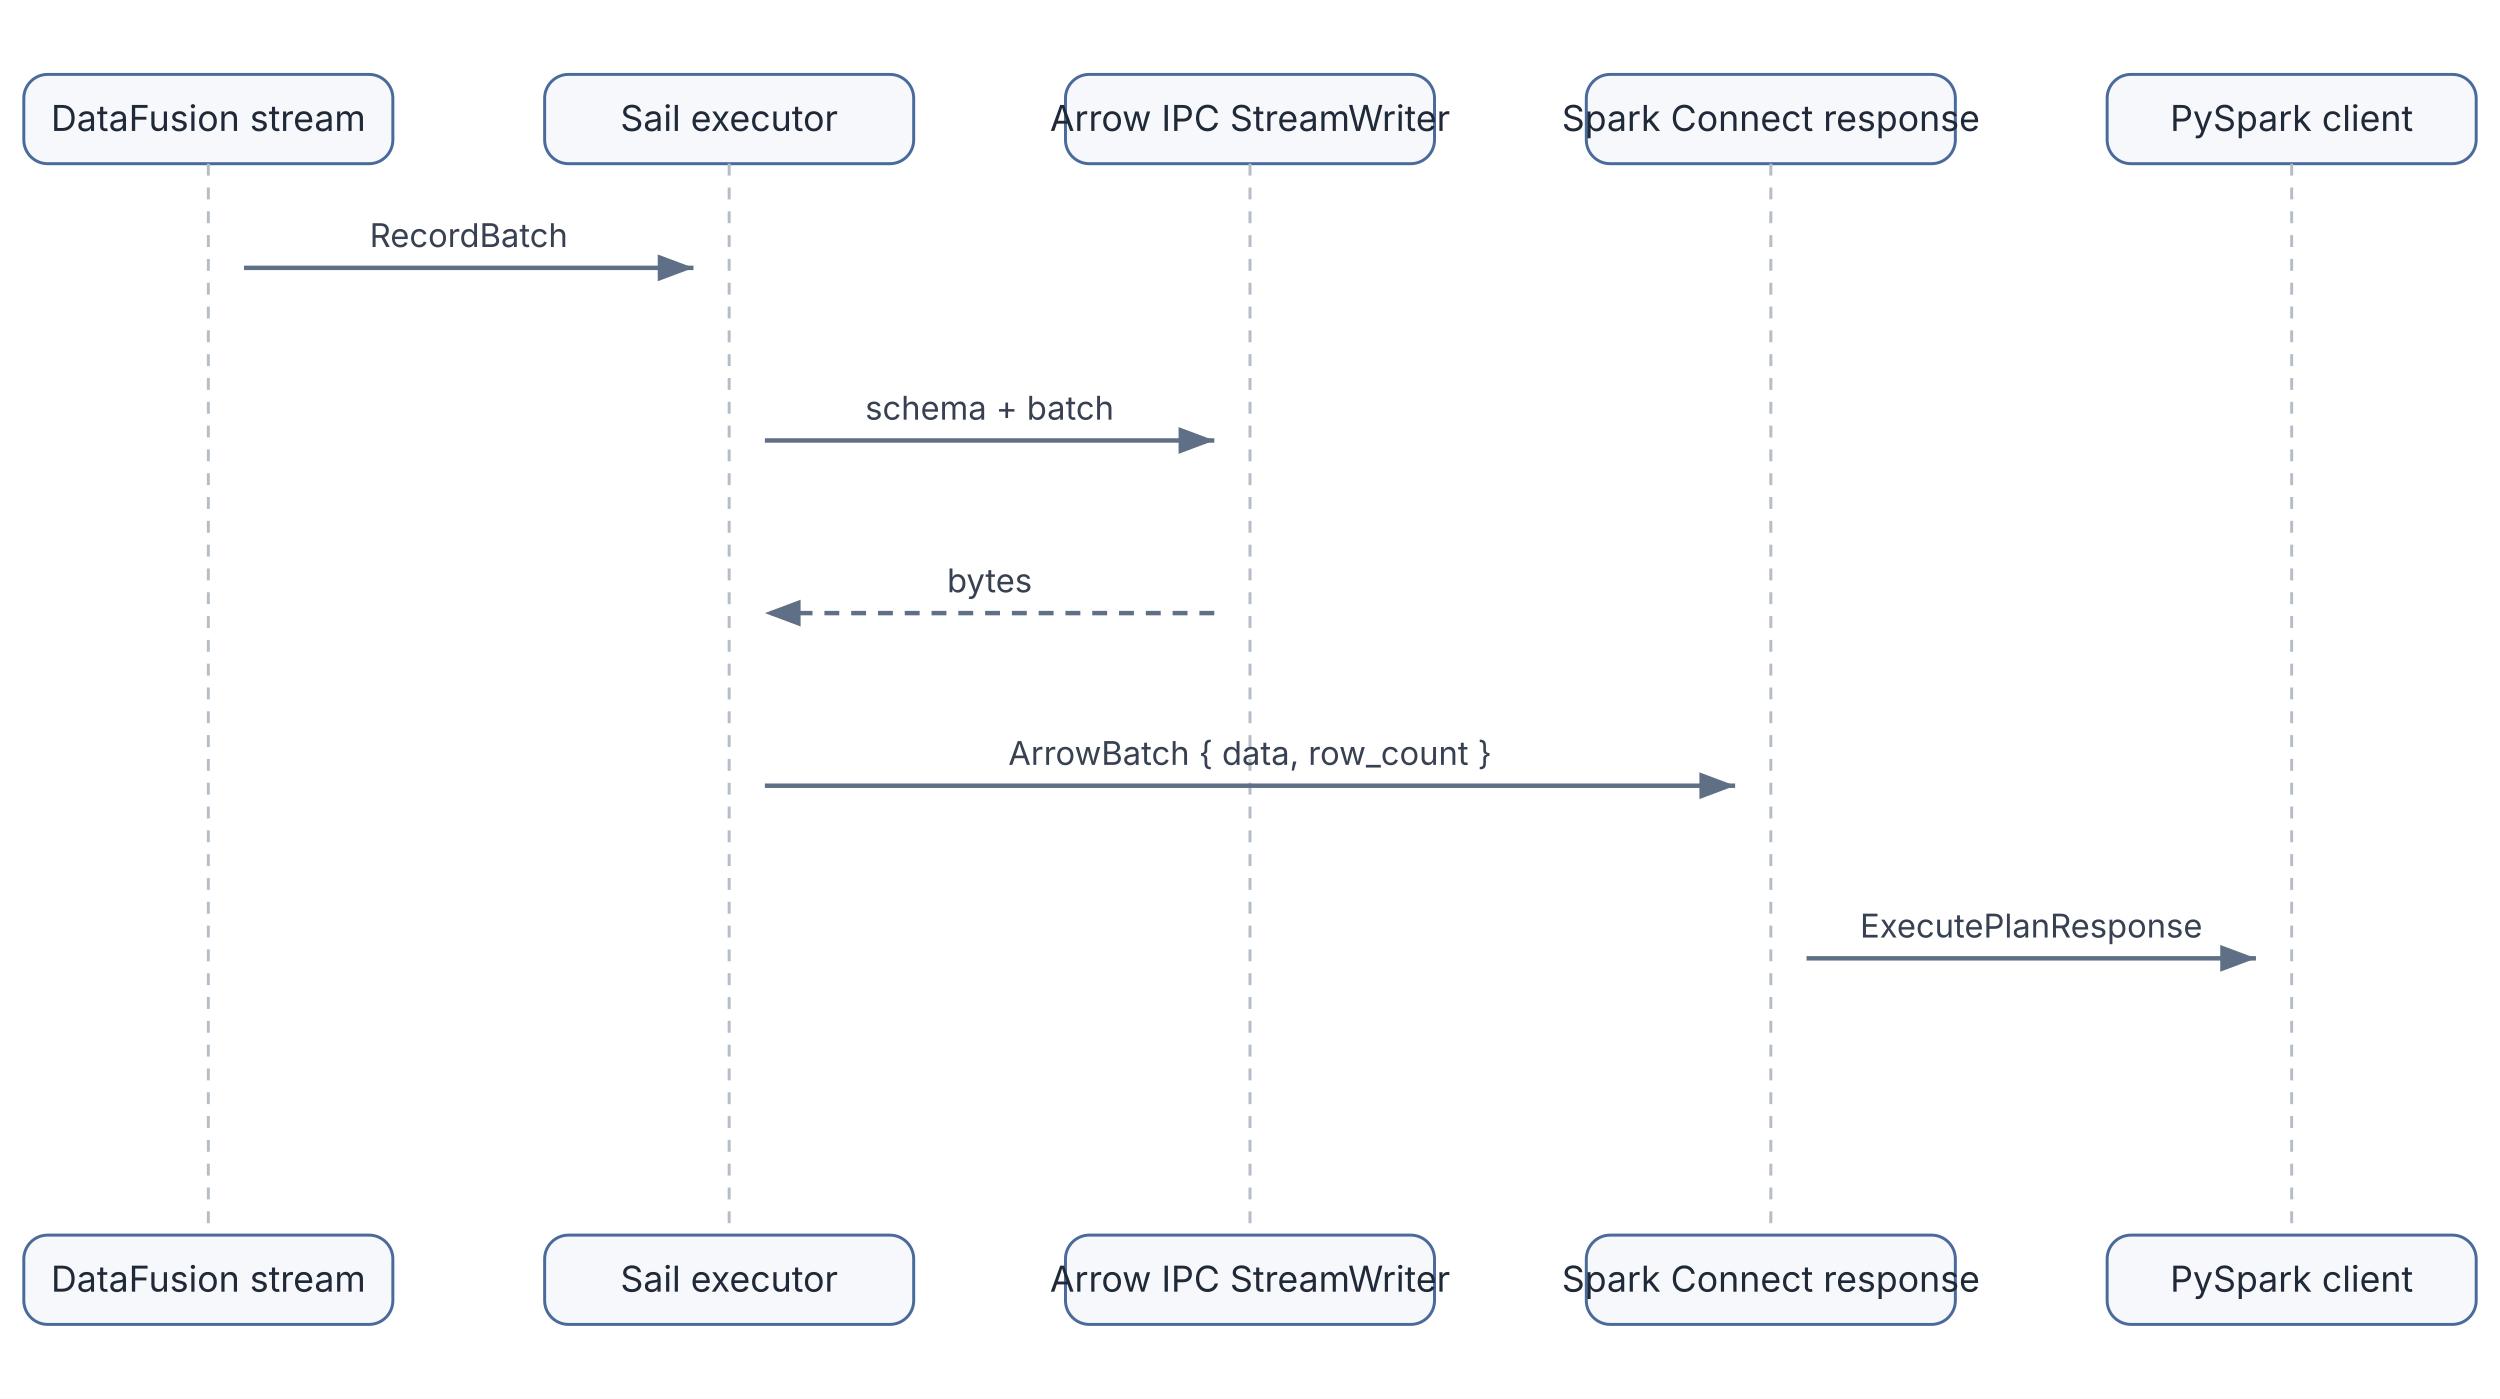
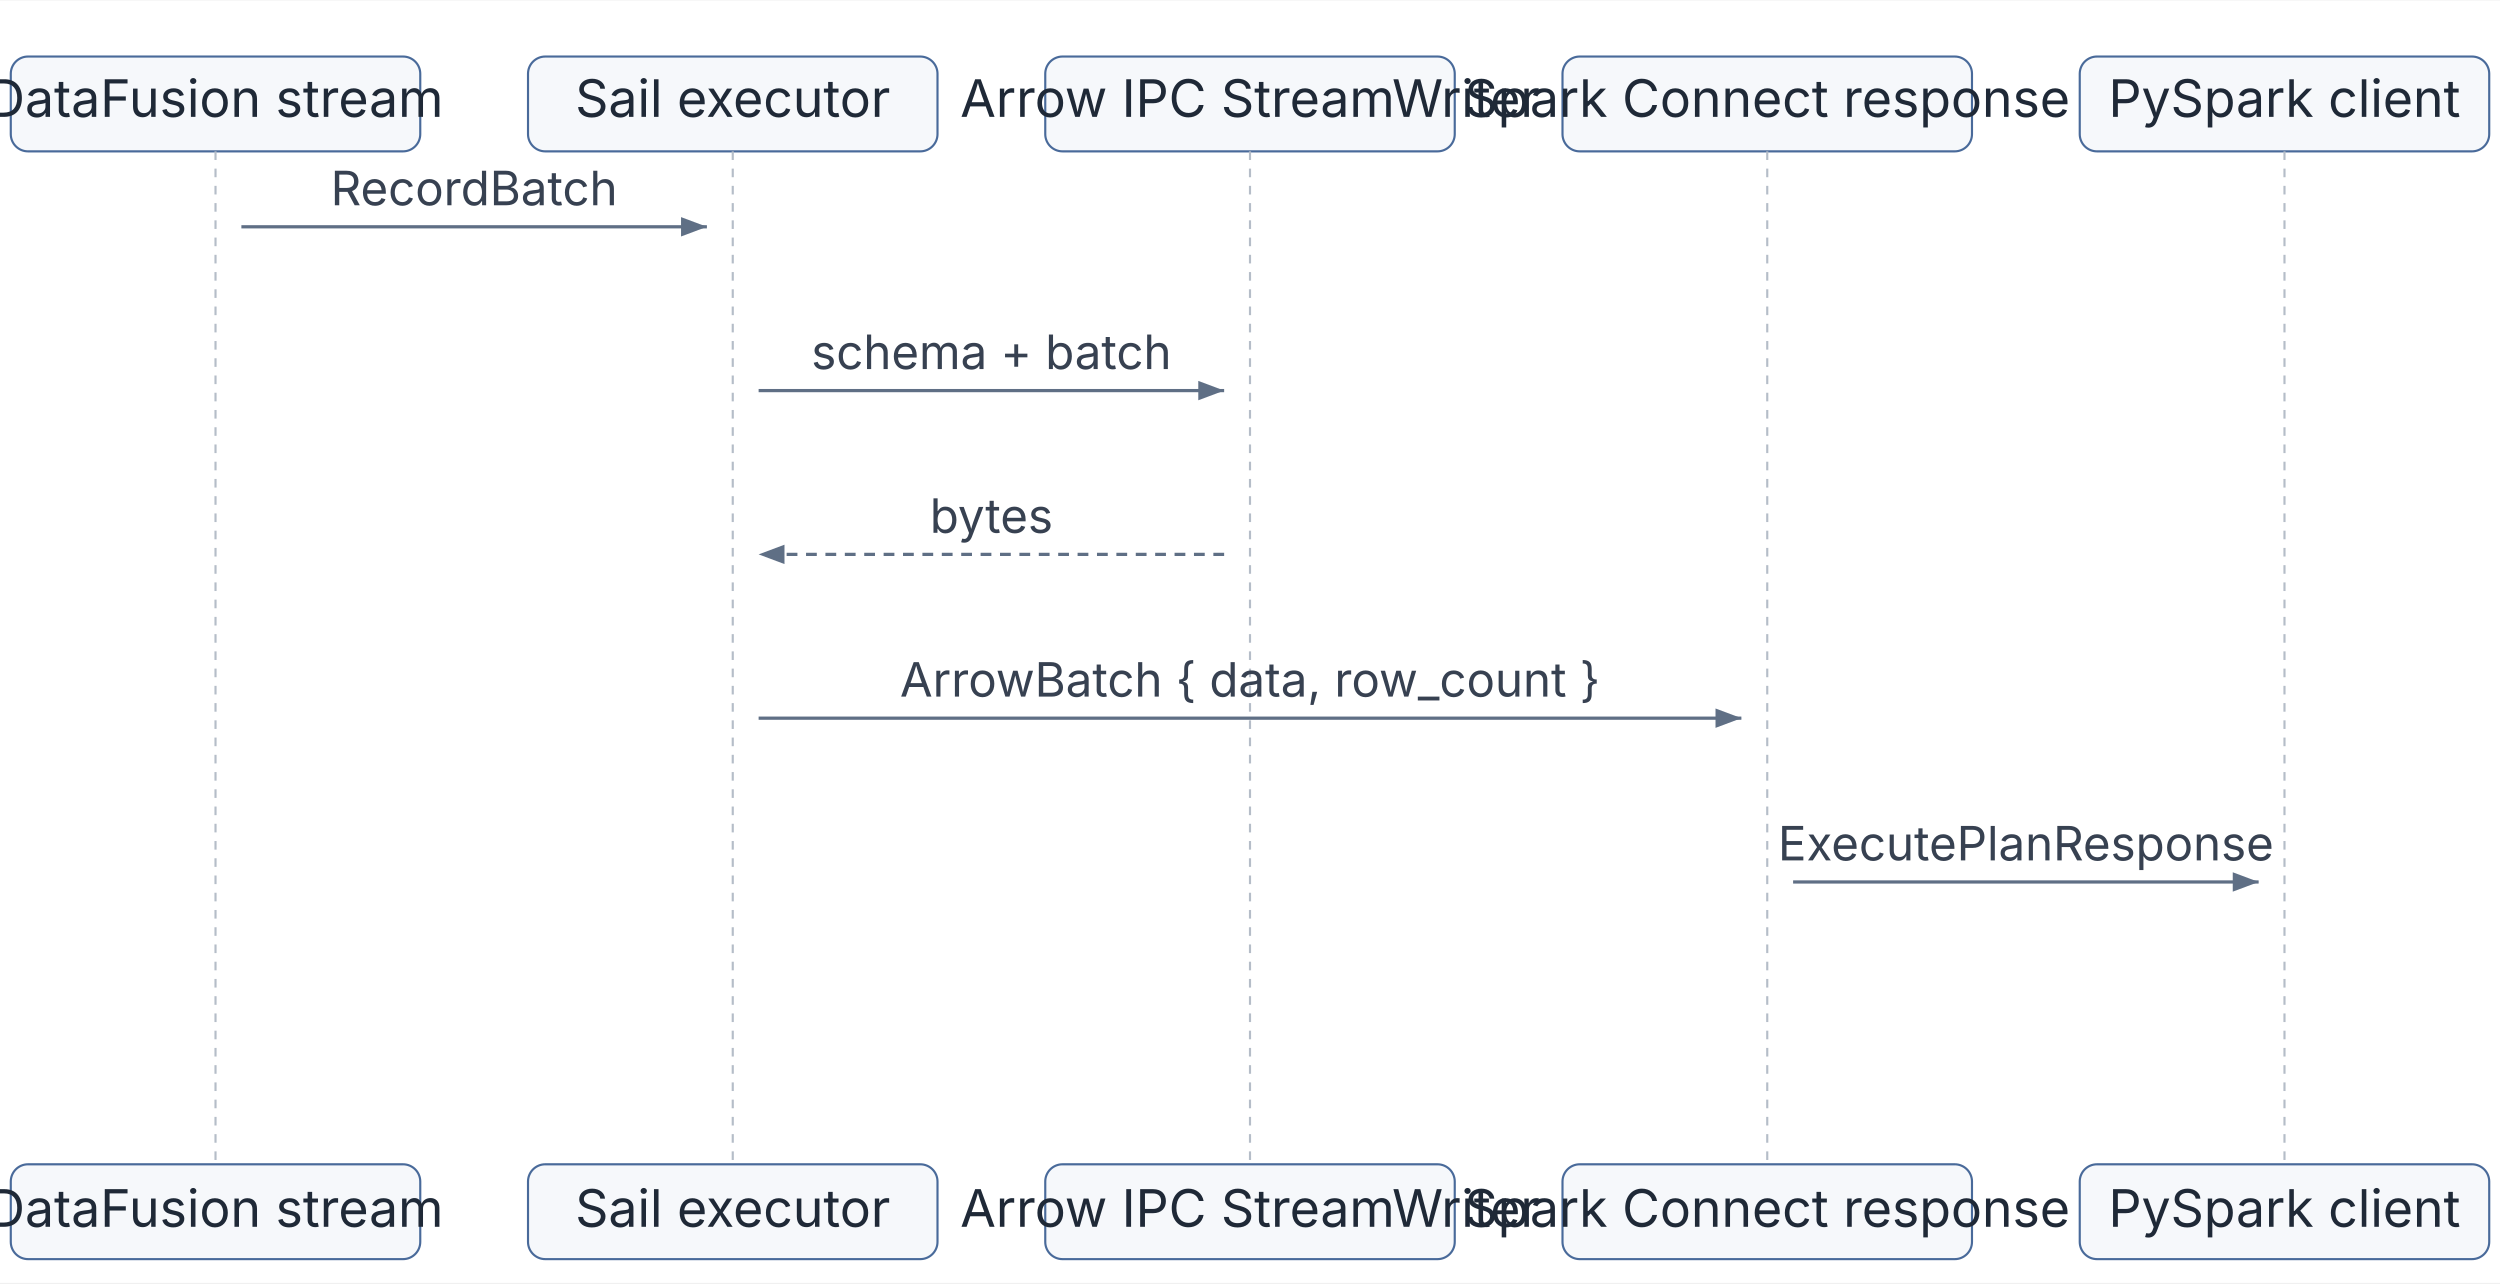
- <svg xmlns="http://www.w3.org/2000/svg" width="840" height="470" viewBox="0 0 840 470">
+ <svg xmlns="http://www.w3.org/2000/svg" width="900" height="462" viewBox="0 0 1160 595">
  <defs>
    <marker id="arrow" markerWidth="10" markerHeight="10" refX="8" refY="3" orient="auto" markerUnits="strokeWidth">
      <path d="M0,0 L0,6 L8,3 z" fill="#5f6f85" />
    </marker>
  </defs>
-   <rect x="0" y="0" width="840" height="470" fill="white" />
-   <rect x="8" y="25" width="124" height="30" rx="8" fill="#f6f8fb" stroke="#496a9a" />
-   <text x="70" y="44" text-anchor="middle" font-family="Inter, Helvetica, Arial, sans-serif" font-size="12" fill="#1f2937">DataFusion stream</text>
-   <line x1="70" y1="55" x2="70" y2="415" stroke="#b5bdc8" stroke-dasharray="4 4" />
-   <rect x="8" y="415" width="124" height="30" rx="8" fill="#f6f8fb" stroke="#496a9a" />
-   <text x="70" y="434" text-anchor="middle" font-family="Inter, Helvetica, Arial, sans-serif" font-size="12" fill="#1f2937">DataFusion stream</text>
-   <rect x="183" y="25" width="124" height="30" rx="8" fill="#f6f8fb" stroke="#496a9a" />
-   <text x="245" y="44" text-anchor="middle" font-family="Inter, Helvetica, Arial, sans-serif" font-size="12" fill="#1f2937">Sail executor</text>
-   <line x1="245" y1="55" x2="245" y2="415" stroke="#b5bdc8" stroke-dasharray="4 4" />
-   <rect x="183" y="415" width="124" height="30" rx="8" fill="#f6f8fb" stroke="#496a9a" />
-   <text x="245" y="434" text-anchor="middle" font-family="Inter, Helvetica, Arial, sans-serif" font-size="12" fill="#1f2937">Sail executor</text>
-   <rect x="358" y="25" width="124" height="30" rx="8" fill="#f6f8fb" stroke="#496a9a" />
-   <text x="420" y="44" text-anchor="middle" font-family="Inter, Helvetica, Arial, sans-serif" font-size="12" fill="#1f2937">Arrow IPC StreamWriter</text>
-   <line x1="420" y1="55" x2="420" y2="415" stroke="#b5bdc8" stroke-dasharray="4 4" />
-   <rect x="358" y="415" width="124" height="30" rx="8" fill="#f6f8fb" stroke="#496a9a" />
-   <text x="420" y="434" text-anchor="middle" font-family="Inter, Helvetica, Arial, sans-serif" font-size="12" fill="#1f2937">Arrow IPC StreamWriter</text>
-   <rect x="533" y="25" width="124" height="30" rx="8" fill="#f6f8fb" stroke="#496a9a" />
-   <text x="595" y="44" text-anchor="middle" font-family="Inter, Helvetica, Arial, sans-serif" font-size="12" fill="#1f2937">Spark Connect response</text>
-   <line x1="595" y1="55" x2="595" y2="415" stroke="#b5bdc8" stroke-dasharray="4 4" />
-   <rect x="533" y="415" width="124" height="30" rx="8" fill="#f6f8fb" stroke="#496a9a" />
-   <text x="595" y="434" text-anchor="middle" font-family="Inter, Helvetica, Arial, sans-serif" font-size="12" fill="#1f2937">Spark Connect response</text>
-   <rect x="708" y="25" width="124" height="30" rx="8" fill="#f6f8fb" stroke="#496a9a" />
-   <text x="770" y="44" text-anchor="middle" font-family="Inter, Helvetica, Arial, sans-serif" font-size="12" fill="#1f2937">PySpark client</text>
-   <line x1="770" y1="55" x2="770" y2="415" stroke="#b5bdc8" stroke-dasharray="4 4" />
-   <rect x="708" y="415" width="124" height="30" rx="8" fill="#f6f8fb" stroke="#496a9a" />
-   <text x="770" y="434" text-anchor="middle" font-family="Inter, Helvetica, Arial, sans-serif" font-size="12" fill="#1f2937">PySpark client</text>
-   <line x1="82" y1="90" x2="233" y2="90" stroke="#5f6f85" stroke-width="1.5" marker-end="url(#arrow)" />
-   <text x="157.5" y="83" text-anchor="middle" font-family="Inter, Helvetica, Arial, sans-serif" font-size="11" fill="#374151">RecordBatch</text>
-   <line x1="257" y1="148" x2="408" y2="148" stroke="#5f6f85" stroke-width="1.5" marker-end="url(#arrow)" />
-   <text x="332.5" y="141" text-anchor="middle" font-family="Inter, Helvetica, Arial, sans-serif" font-size="11" fill="#374151">schema + batch</text>
-   <line x1="408" y1="206" x2="257" y2="206" stroke="#5f6f85" stroke-width="1.5" stroke-dasharray="5 4" marker-end="url(#arrow)" />
-   <text x="332.5" y="199" text-anchor="middle" font-family="Inter, Helvetica, Arial, sans-serif" font-size="11" fill="#374151">bytes</text>
-   <line x1="257" y1="264" x2="583" y2="264" stroke="#5f6f85" stroke-width="1.5" marker-end="url(#arrow)" />
-   <text x="420" y="257" text-anchor="middle" font-family="Inter, Helvetica, Arial, sans-serif" font-size="11" fill="#374151">ArrowBatch { data, row_count }</text>
-   <line x1="607" y1="322" x2="758" y2="322" stroke="#5f6f85" stroke-width="1.5" marker-end="url(#arrow)" />
-   <text x="682.5" y="315" text-anchor="middle" font-family="Inter, Helvetica, Arial, sans-serif" font-size="11" fill="#374151">ExecutePlanResponse</text>
+   <rect x="0" y="0" width="1160" height="595" fill="white" />
+   <rect x="5" y="26" width="190" height="44" rx="8" fill="#f6f8fb" stroke="#496a9a" />
+   <text x="100" y="54" text-anchor="middle" font-family="Inter, Helvetica, Arial, sans-serif" font-size="24" fill="#1f2937">DataFusion stream</text>
+   <line x1="100" y1="70" x2="100" y2="540" stroke="#b5bdc8" stroke-dasharray="4 4" />
+   <rect x="5" y="540" width="190" height="44" rx="8" fill="#f6f8fb" stroke="#496a9a" />
+   <text x="100" y="569" text-anchor="middle" font-family="Inter, Helvetica, Arial, sans-serif" font-size="24" fill="#1f2937">DataFusion stream</text>
+   <rect x="245" y="26" width="190" height="44" rx="8" fill="#f6f8fb" stroke="#496a9a" />
+   <text x="340" y="54" text-anchor="middle" font-family="Inter, Helvetica, Arial, sans-serif" font-size="24" fill="#1f2937">Sail executor</text>
+   <line x1="340" y1="70" x2="340" y2="540" stroke="#b5bdc8" stroke-dasharray="4 4" />
+   <rect x="245" y="540" width="190" height="44" rx="8" fill="#f6f8fb" stroke="#496a9a" />
+   <text x="340" y="569" text-anchor="middle" font-family="Inter, Helvetica, Arial, sans-serif" font-size="24" fill="#1f2937">Sail executor</text>
+   <rect x="485" y="26" width="190" height="44" rx="8" fill="#f6f8fb" stroke="#496a9a" />
+   <text x="580" y="54" text-anchor="middle" font-family="Inter, Helvetica, Arial, sans-serif" font-size="24" fill="#1f2937">Arrow IPC StreamWriter</text>
+   <line x1="580" y1="70" x2="580" y2="540" stroke="#b5bdc8" stroke-dasharray="4 4" />
+   <rect x="485" y="540" width="190" height="44" rx="8" fill="#f6f8fb" stroke="#496a9a" />
+   <text x="580" y="569" text-anchor="middle" font-family="Inter, Helvetica, Arial, sans-serif" font-size="24" fill="#1f2937">Arrow IPC StreamWriter</text>
+   <rect x="725" y="26" width="190" height="44" rx="8" fill="#f6f8fb" stroke="#496a9a" />
+   <text x="820" y="54" text-anchor="middle" font-family="Inter, Helvetica, Arial, sans-serif" font-size="24" fill="#1f2937">Spark Connect response</text>
+   <line x1="820" y1="70" x2="820" y2="540" stroke="#b5bdc8" stroke-dasharray="4 4" />
+   <rect x="725" y="540" width="190" height="44" rx="8" fill="#f6f8fb" stroke="#496a9a" />
+   <text x="820" y="569" text-anchor="middle" font-family="Inter, Helvetica, Arial, sans-serif" font-size="24" fill="#1f2937">Spark Connect response</text>
+   <rect x="965" y="26" width="190" height="44" rx="8" fill="#f6f8fb" stroke="#496a9a" />
+   <text x="1060" y="54" text-anchor="middle" font-family="Inter, Helvetica, Arial, sans-serif" font-size="24" fill="#1f2937">PySpark client</text>
+   <line x1="1060" y1="70" x2="1060" y2="540" stroke="#b5bdc8" stroke-dasharray="4 4" />
+   <rect x="965" y="540" width="190" height="44" rx="8" fill="#f6f8fb" stroke="#496a9a" />
+   <text x="1060" y="569" text-anchor="middle" font-family="Inter, Helvetica, Arial, sans-serif" font-size="24" fill="#1f2937">PySpark client</text>
+   <line x1="112" y1="105" x2="328" y2="105" stroke="#5f6f85" stroke-width="1.5" marker-end="url(#arrow)" />
+   <text x="220" y="95" text-anchor="middle" font-family="Inter, Helvetica, Arial, sans-serif" font-size="22" fill="#374151">RecordBatch</text>
+   <line x1="352" y1="181" x2="568" y2="181" stroke="#5f6f85" stroke-width="1.5" marker-end="url(#arrow)" />
+   <text x="460" y="171" text-anchor="middle" font-family="Inter, Helvetica, Arial, sans-serif" font-size="22" fill="#374151">schema + batch</text>
+   <line x1="568" y1="257" x2="352" y2="257" stroke="#5f6f85" stroke-width="1.5" stroke-dasharray="5 4" marker-end="url(#arrow)" />
+   <text x="460" y="247" text-anchor="middle" font-family="Inter, Helvetica, Arial, sans-serif" font-size="22" fill="#374151">bytes</text>
+   <line x1="352" y1="333" x2="808" y2="333" stroke="#5f6f85" stroke-width="1.5" marker-end="url(#arrow)" />
+   <text x="580" y="323" text-anchor="middle" font-family="Inter, Helvetica, Arial, sans-serif" font-size="22" fill="#374151">ArrowBatch { data, row_count }</text>
+   <line x1="832" y1="409" x2="1048" y2="409" stroke="#5f6f85" stroke-width="1.5" marker-end="url(#arrow)" />
+   <text x="940" y="399" text-anchor="middle" font-family="Inter, Helvetica, Arial, sans-serif" font-size="22" fill="#374151">ExecutePlanResponse</text>
</svg>
